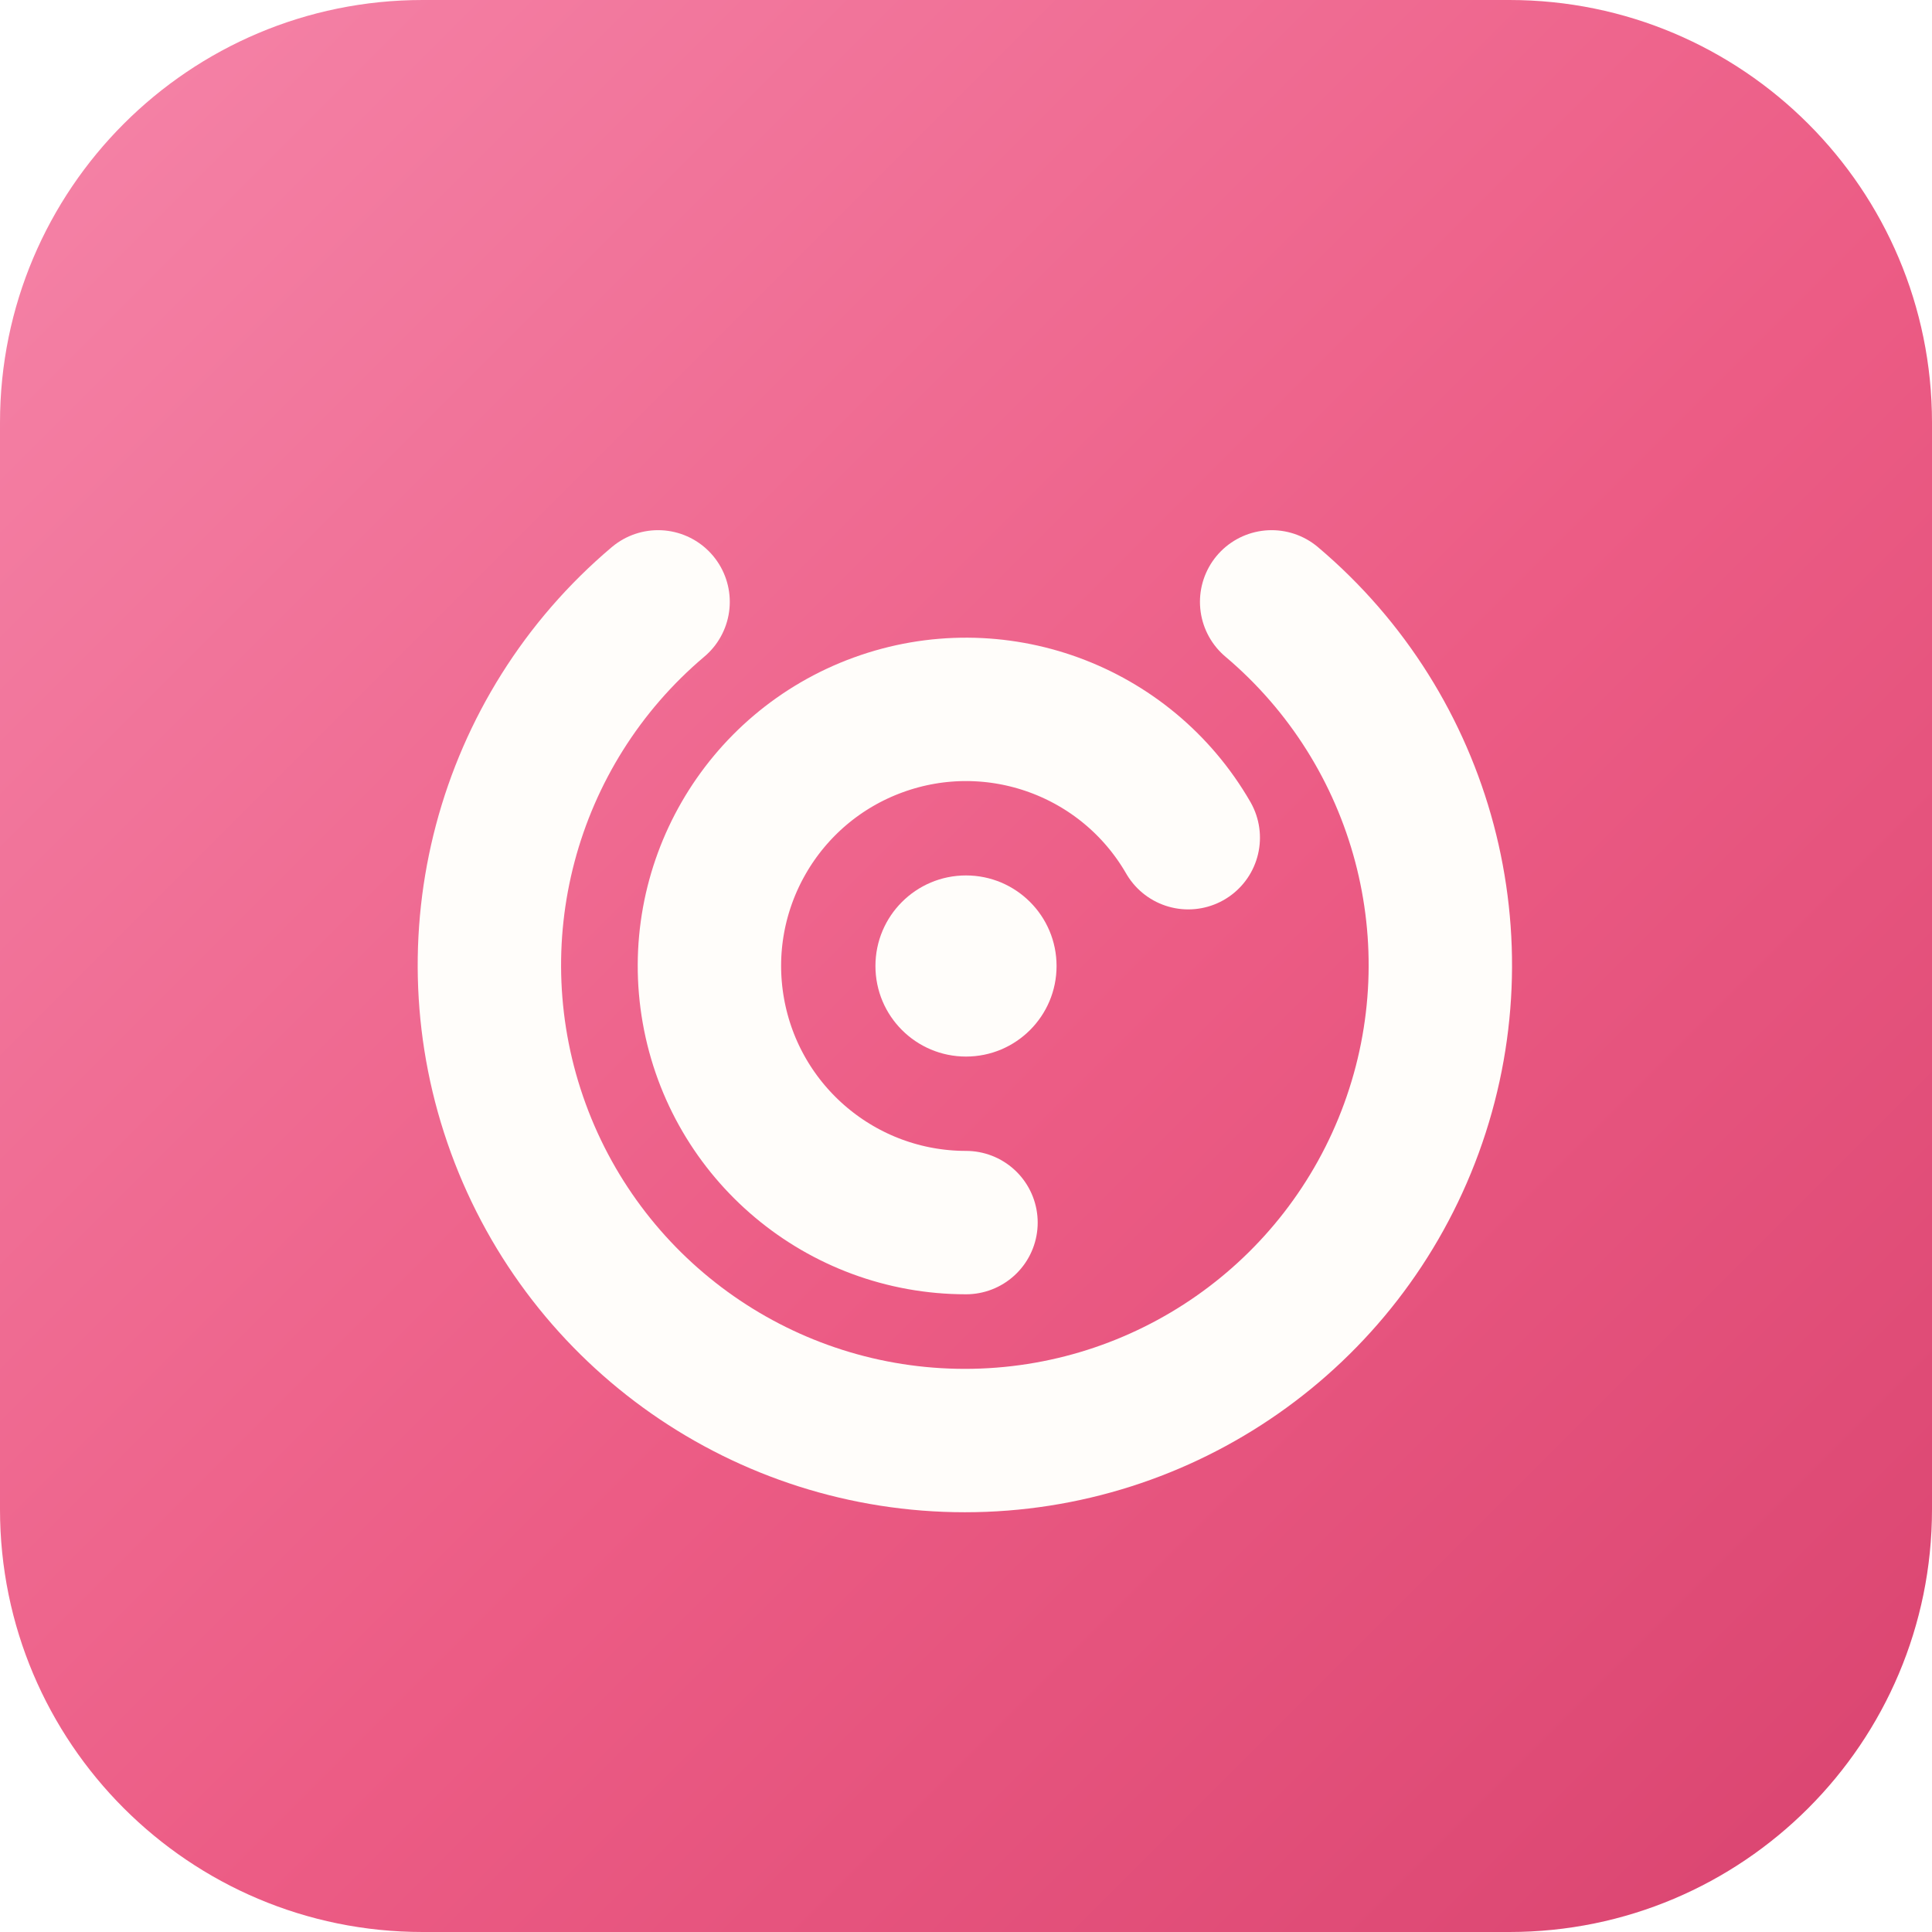
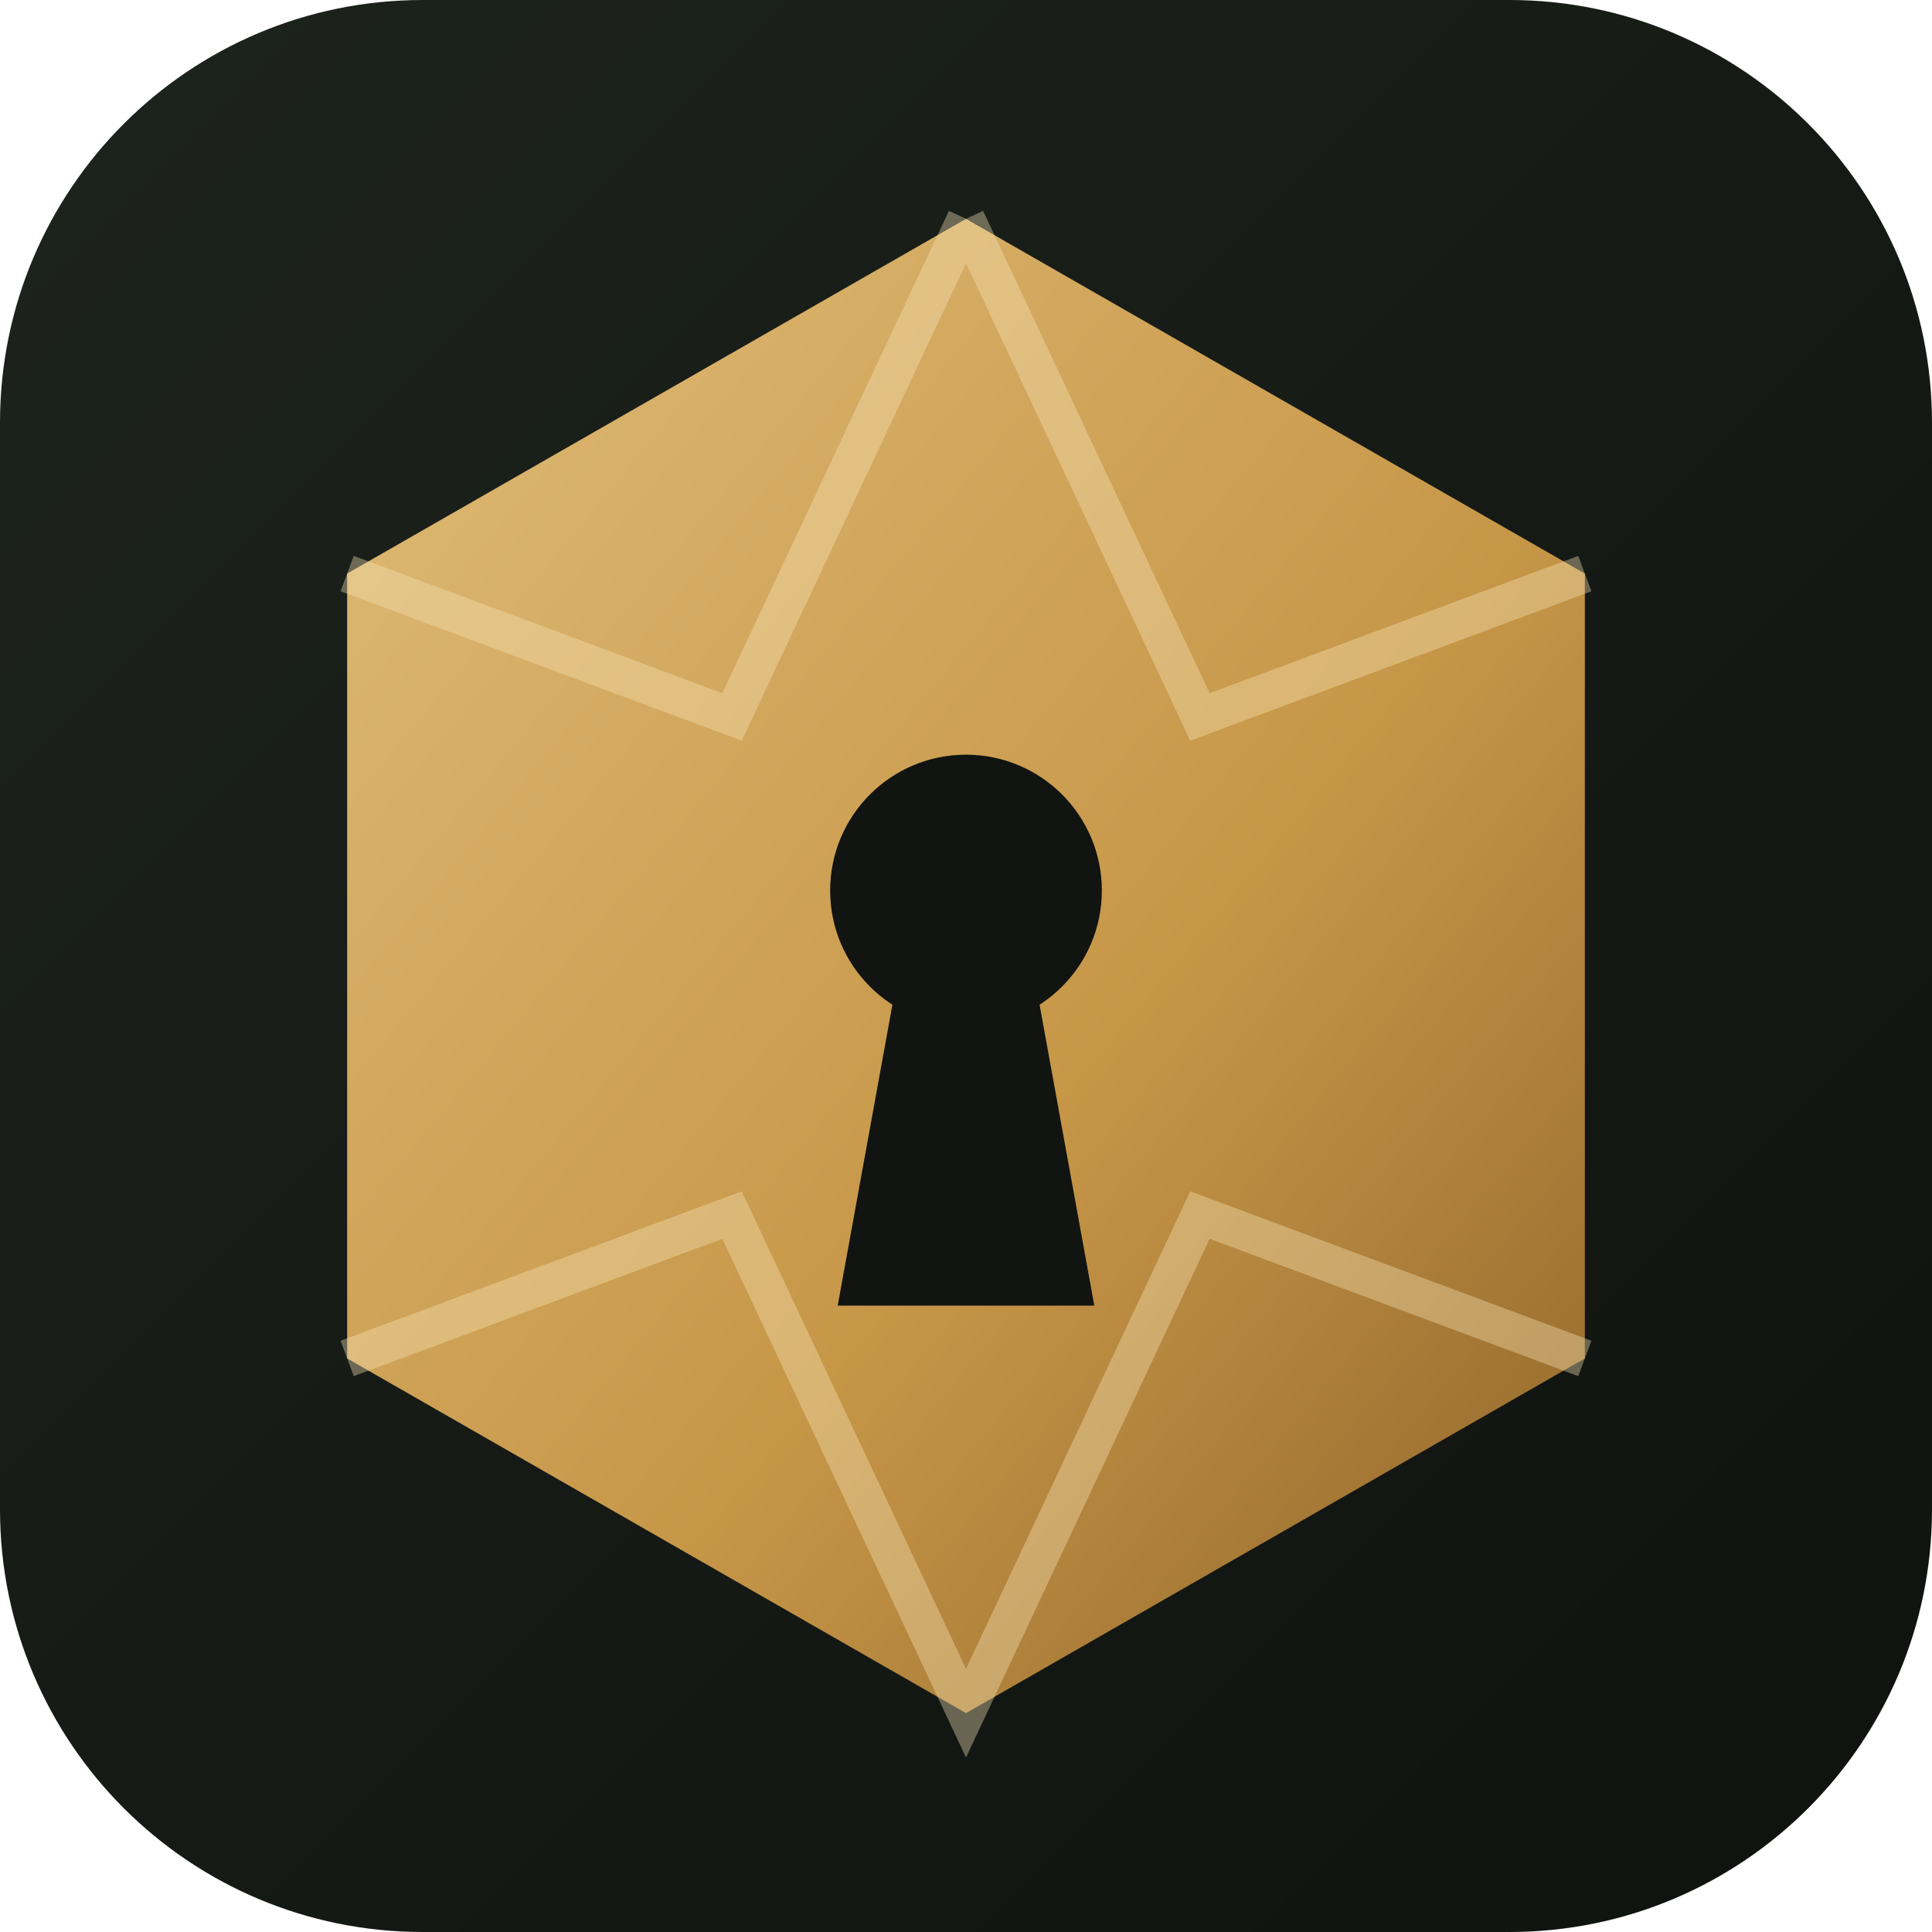
<svg xmlns="http://www.w3.org/2000/svg" viewBox="0 0 512 512">
  <defs>
-     <linearGradient id="g" x1="0" y1="0" x2="1" y2="1">
-       <stop offset="0" stop-color="#F585A9" />
-       <stop offset=".55" stop-color="#EC5C85" />
-       <stop offset="1" stop-color="#D9436F" />
+     <linearGradient id="bg" x1="0" y1="0" x2="1" y2="1">
+       <stop offset="0" stop-color="#1D231D" />
+       <stop offset="1" stop-color="#0F120F" />
+     </linearGradient>
+     <linearGradient id="gold" x1="0" y1="0" x2="1" y2="1">
+       <stop offset="0" stop-color="#E0BC78" />
+       <stop offset=".58" stop-color="#C79748" />
+       <stop offset="1" stop-color="#8E6329" />
    </linearGradient>
  </defs>
-   <rect width="512" height="512" rx="112" fill="url(#g)" />
-   <g fill="none" stroke="#FFFDFA" stroke-width="38" stroke-linecap="round">
-     <path d="M337 159.5 A126 126 0 1 1 174.4 159.5" />
-     <path d="M256 324 A68 68 0 1 1 314.9 222" />
+   <rect width="512" height="512" rx="112" fill="url(#bg)" />
+   <path d="M256 58 420 152v208L256 454 92 360V152z" fill="url(#gold)" />
+   <g fill="none" stroke="#F8E5B9" stroke-opacity=".38" stroke-width="10">
+     <path d="m256 58 62 132 102-38M256 58l-62 132-102-38M92 360l102-38 62 132 62-132 102 38" />
  </g>
-   <circle cx="256" cy="256" r="24" fill="#FFFDFA" />
+   <circle cx="256" cy="236" r="36" fill="#111411" />
+   <path d="M238 258h36l16 88h-68z" fill="#111411" />
</svg>
